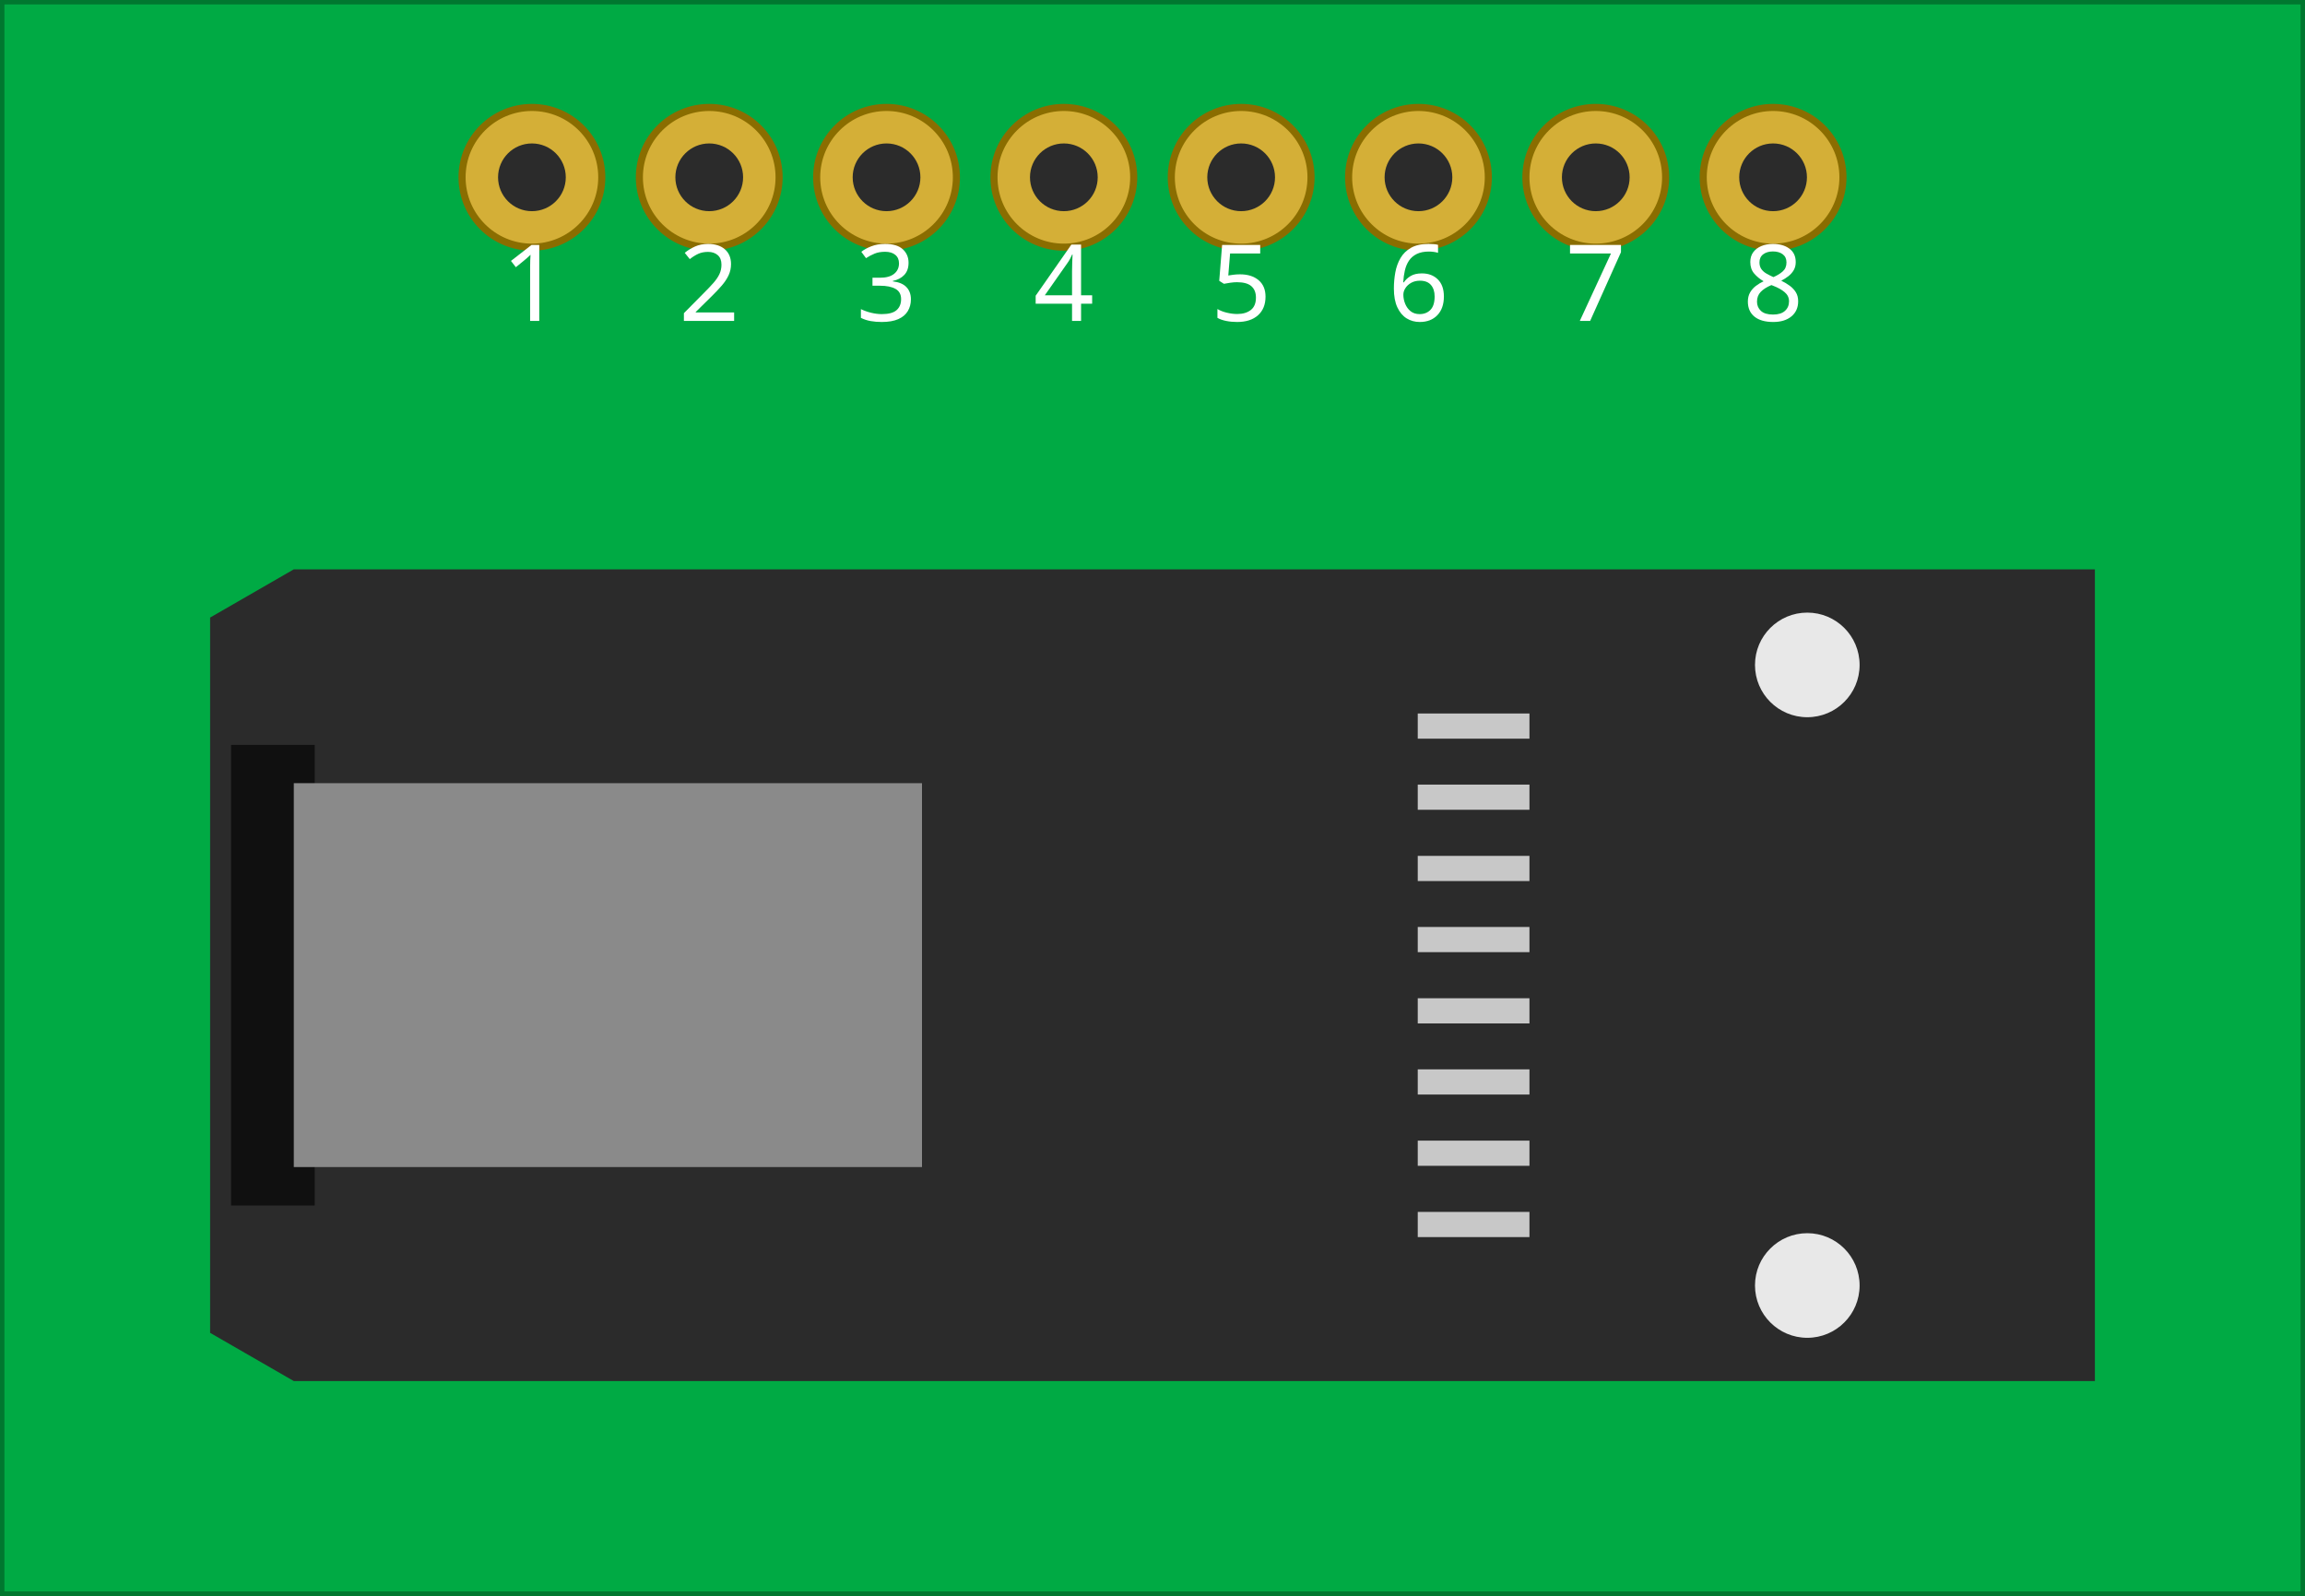
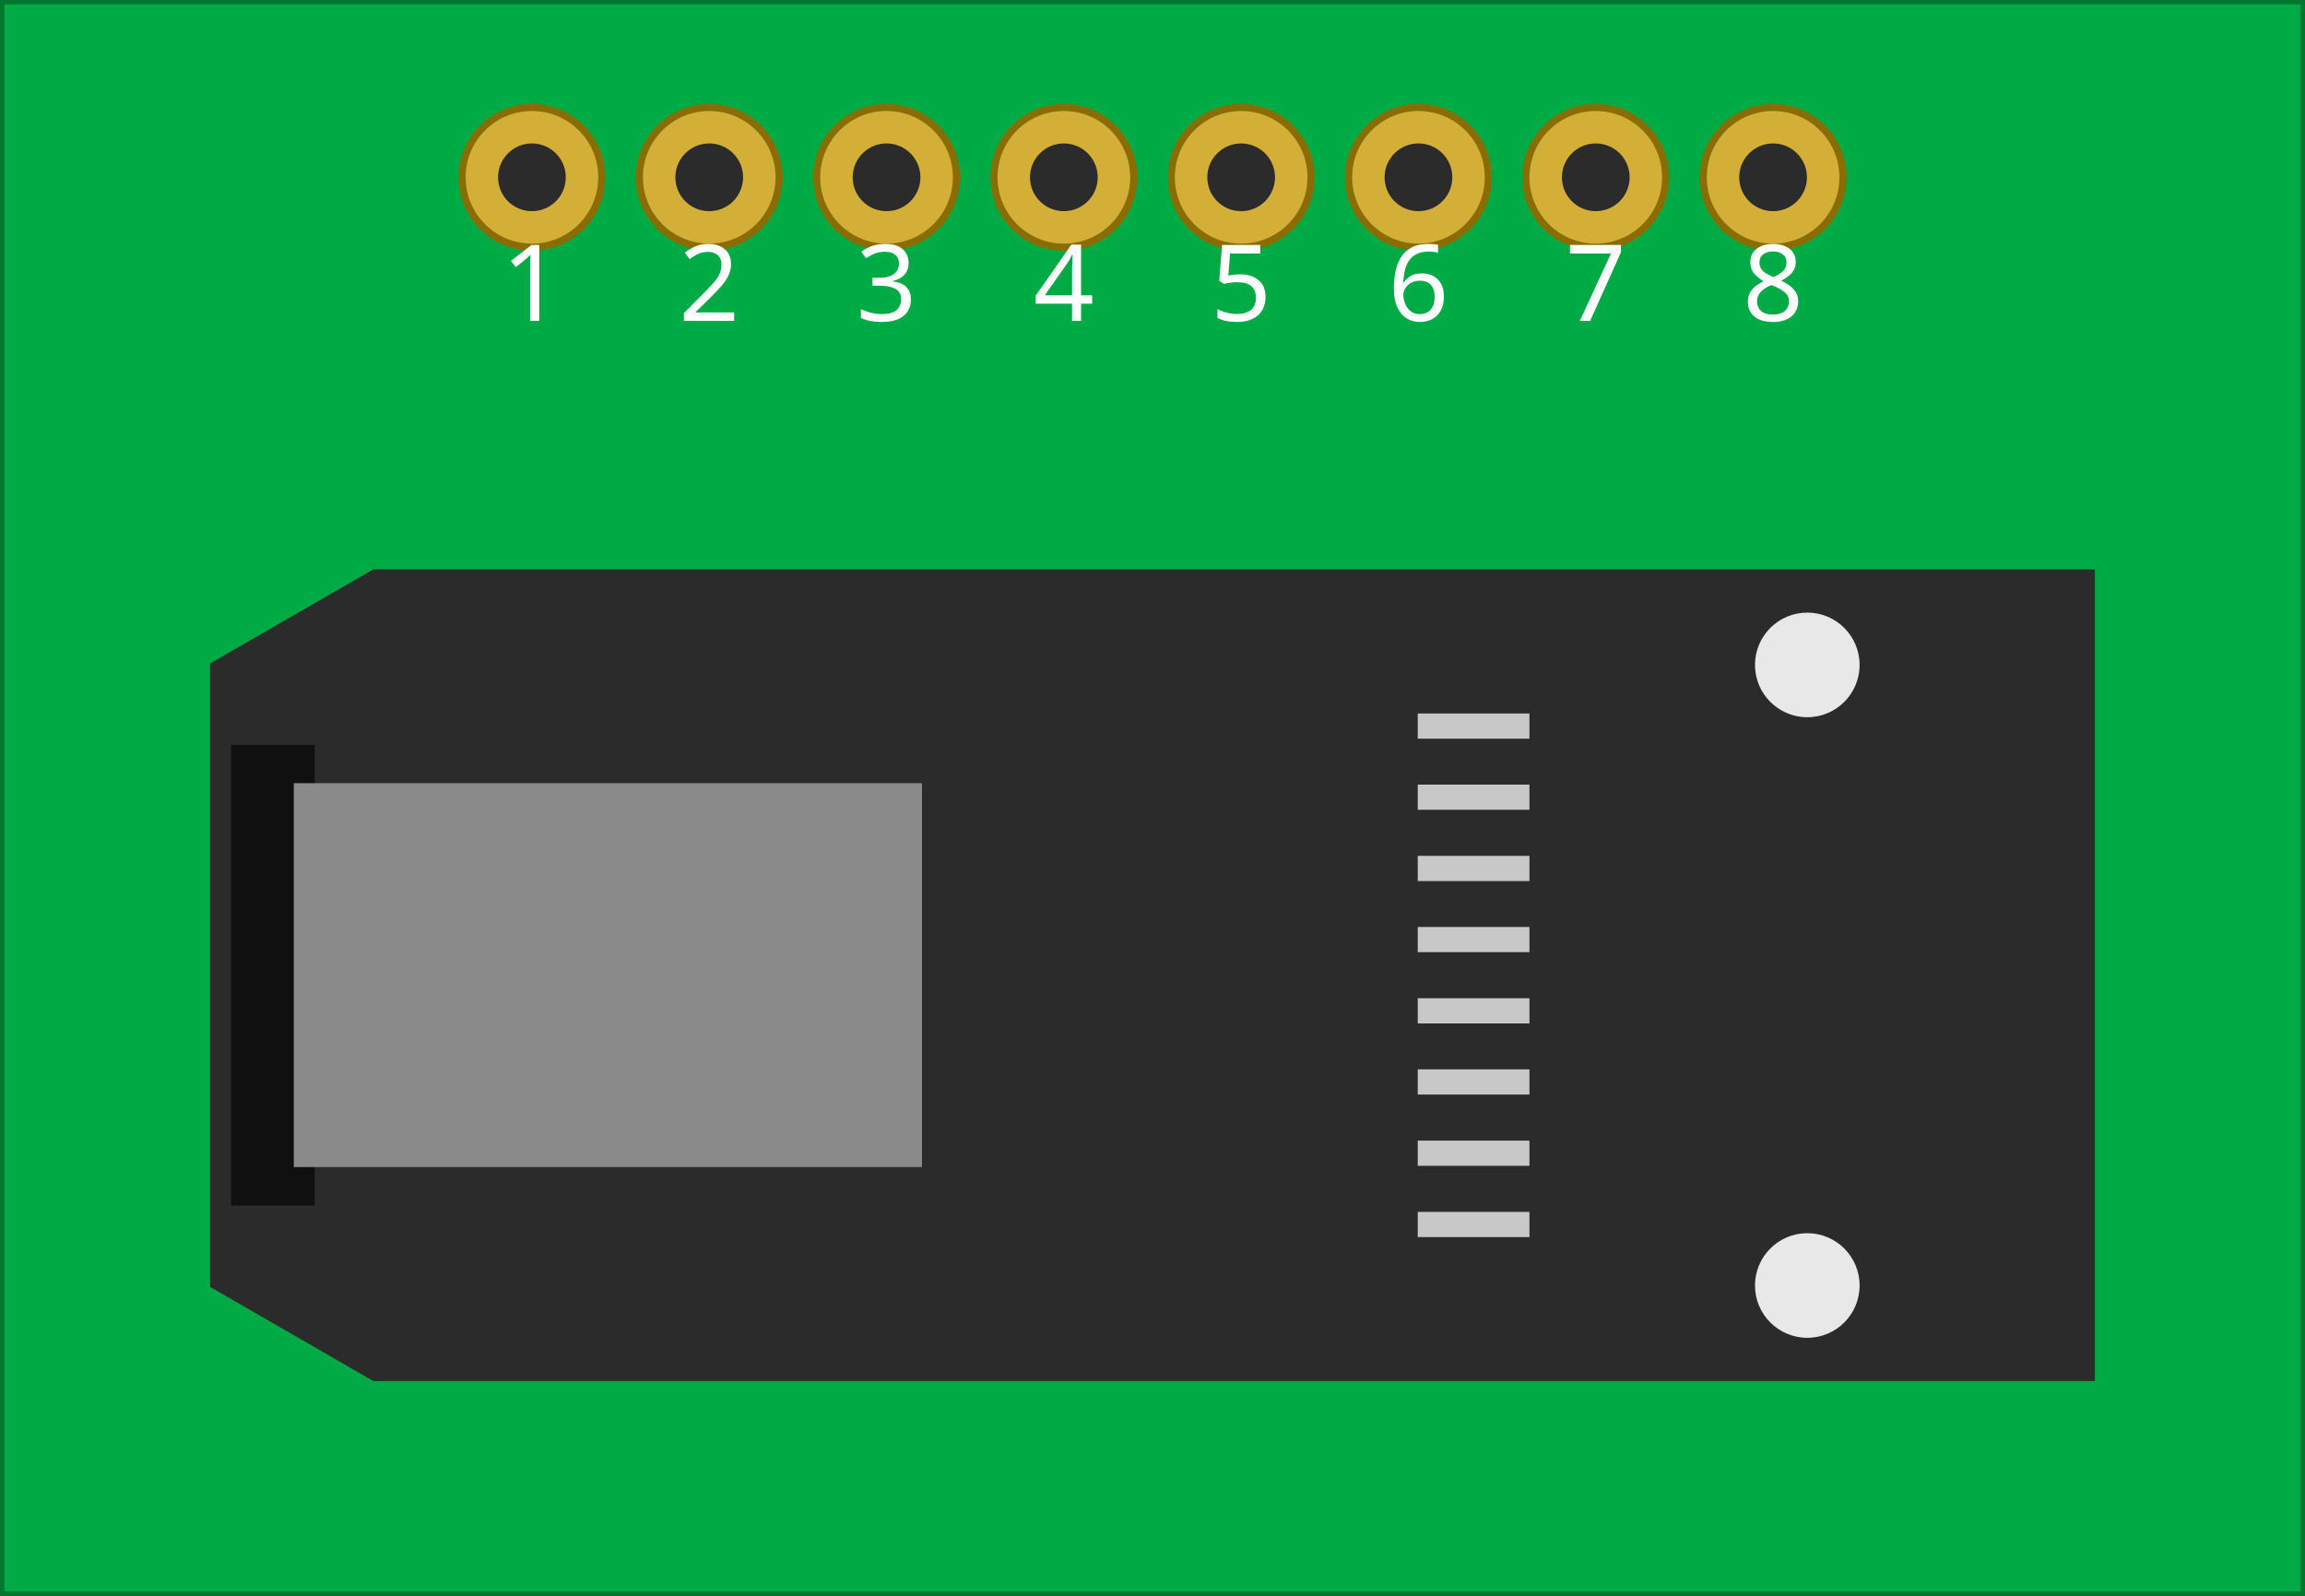
<svg xmlns="http://www.w3.org/2000/svg" width="33.02mm" height="22.86mm" viewBox="0 0 1300 900">
  <g id="breadboard">
    <rect x="0" y="0" width="1300" height="900" fill="#00aa44" stroke="#00772f" stroke-width="5" />
-     <path d="M 165.7 321.1 L 1181.5 321.1 L 1181.5 778.9 L 165.7 778.9 L 118.5 751.7 L 118.5 348.3 Z" fill="#2b2b2b" stroke="none" />
+     <path d="M 210.6 321.1 L 1181.5 321.1 L 1181.5 778.9 L 210.6 778.9 L 118.5 725.8 L 118.5 374.2 Z" fill="#2b2b2b" stroke="none" />
    <rect x="130.3" y="420.1" width="47.2" height="259.8" fill="#101010" stroke="none" />
    <rect x="165.7" y="441.7" width="354.3" height="216.5" fill="#8a8a8a" stroke="none" />
    <rect x="799.6" y="402.4" width="63.0" height="14.2" fill="#c8c8c8" stroke="none" />
    <rect x="799.6" y="442.5" width="63.0" height="14.2" fill="#c8c8c8" stroke="none" />
    <rect x="799.6" y="482.7" width="63.0" height="14.2" fill="#c8c8c8" stroke="none" />
    <rect x="799.6" y="522.8" width="63.0" height="14.2" fill="#c8c8c8" stroke="none" />
    <rect x="799.6" y="563.0" width="63.0" height="14.2" fill="#c8c8c8" stroke="none" />
    <rect x="799.6" y="603.1" width="63.0" height="14.2" fill="#c8c8c8" stroke="none" />
    <rect x="799.6" y="643.3" width="63.0" height="14.2" fill="#c8c8c8" stroke="none" />
    <rect x="799.6" y="683.5" width="63.0" height="14.2" fill="#c8c8c8" stroke="none" />
    <circle cx="1019.3" cy="375.0" r="29.5" fill="#e8e8e8" stroke="none" />
    <circle cx="1019.3" cy="725.0" r="29.5" fill="#e8e8e8" stroke="none" />
    <circle id="connector0pin" connectorname="1" cx="300" cy="100" r="39.4" fill="#d4af37" stroke="#8a6d00" stroke-width="4" />
    <circle cx="300" cy="100" r="19.1" fill="#2b2b2b" />
    <text x="300" y="181" font-size="60" fill="#ffffff" text-anchor="middle" font-family="DroidSans">1</text>
    <circle id="connector1pin" connectorname="2" cx="400" cy="100" r="39.4" fill="#d4af37" stroke="#8a6d00" stroke-width="4" />
    <circle cx="400" cy="100" r="19.1" fill="#2b2b2b" />
    <text x="400" y="181" font-size="60" fill="#ffffff" text-anchor="middle" font-family="DroidSans">2</text>
    <circle id="connector2pin" connectorname="3" cx="500" cy="100" r="39.4" fill="#d4af37" stroke="#8a6d00" stroke-width="4" />
    <circle cx="500" cy="100" r="19.1" fill="#2b2b2b" />
    <text x="500" y="181" font-size="60" fill="#ffffff" text-anchor="middle" font-family="DroidSans">3</text>
    <circle id="connector3pin" connectorname="4" cx="600" cy="100" r="39.4" fill="#d4af37" stroke="#8a6d00" stroke-width="4" />
    <circle cx="600" cy="100" r="19.1" fill="#2b2b2b" />
    <text x="600" y="181" font-size="60" fill="#ffffff" text-anchor="middle" font-family="DroidSans">4</text>
    <circle id="connector4pin" connectorname="5" cx="700" cy="100" r="39.4" fill="#d4af37" stroke="#8a6d00" stroke-width="4" />
    <circle cx="700" cy="100" r="19.1" fill="#2b2b2b" />
    <text x="700" y="181" font-size="60" fill="#ffffff" text-anchor="middle" font-family="DroidSans">5</text>
    <circle id="connector5pin" connectorname="6" cx="800" cy="100" r="39.4" fill="#d4af37" stroke="#8a6d00" stroke-width="4" />
    <circle cx="800" cy="100" r="19.1" fill="#2b2b2b" />
    <text x="800" y="181" font-size="60" fill="#ffffff" text-anchor="middle" font-family="DroidSans">6</text>
    <circle id="connector6pin" connectorname="7" cx="900" cy="100" r="39.4" fill="#d4af37" stroke="#8a6d00" stroke-width="4" />
    <circle cx="900" cy="100" r="19.1" fill="#2b2b2b" />
    <text x="900" y="181" font-size="60" fill="#ffffff" text-anchor="middle" font-family="DroidSans">7</text>
    <circle id="connector7pin" connectorname="8" cx="1000" cy="100" r="39.4" fill="#d4af37" stroke="#8a6d00" stroke-width="4" />
    <circle cx="1000" cy="100" r="19.1" fill="#2b2b2b" />
    <text x="1000" y="181" font-size="60" fill="#ffffff" text-anchor="middle" font-family="DroidSans">8</text>
  </g>
</svg>
